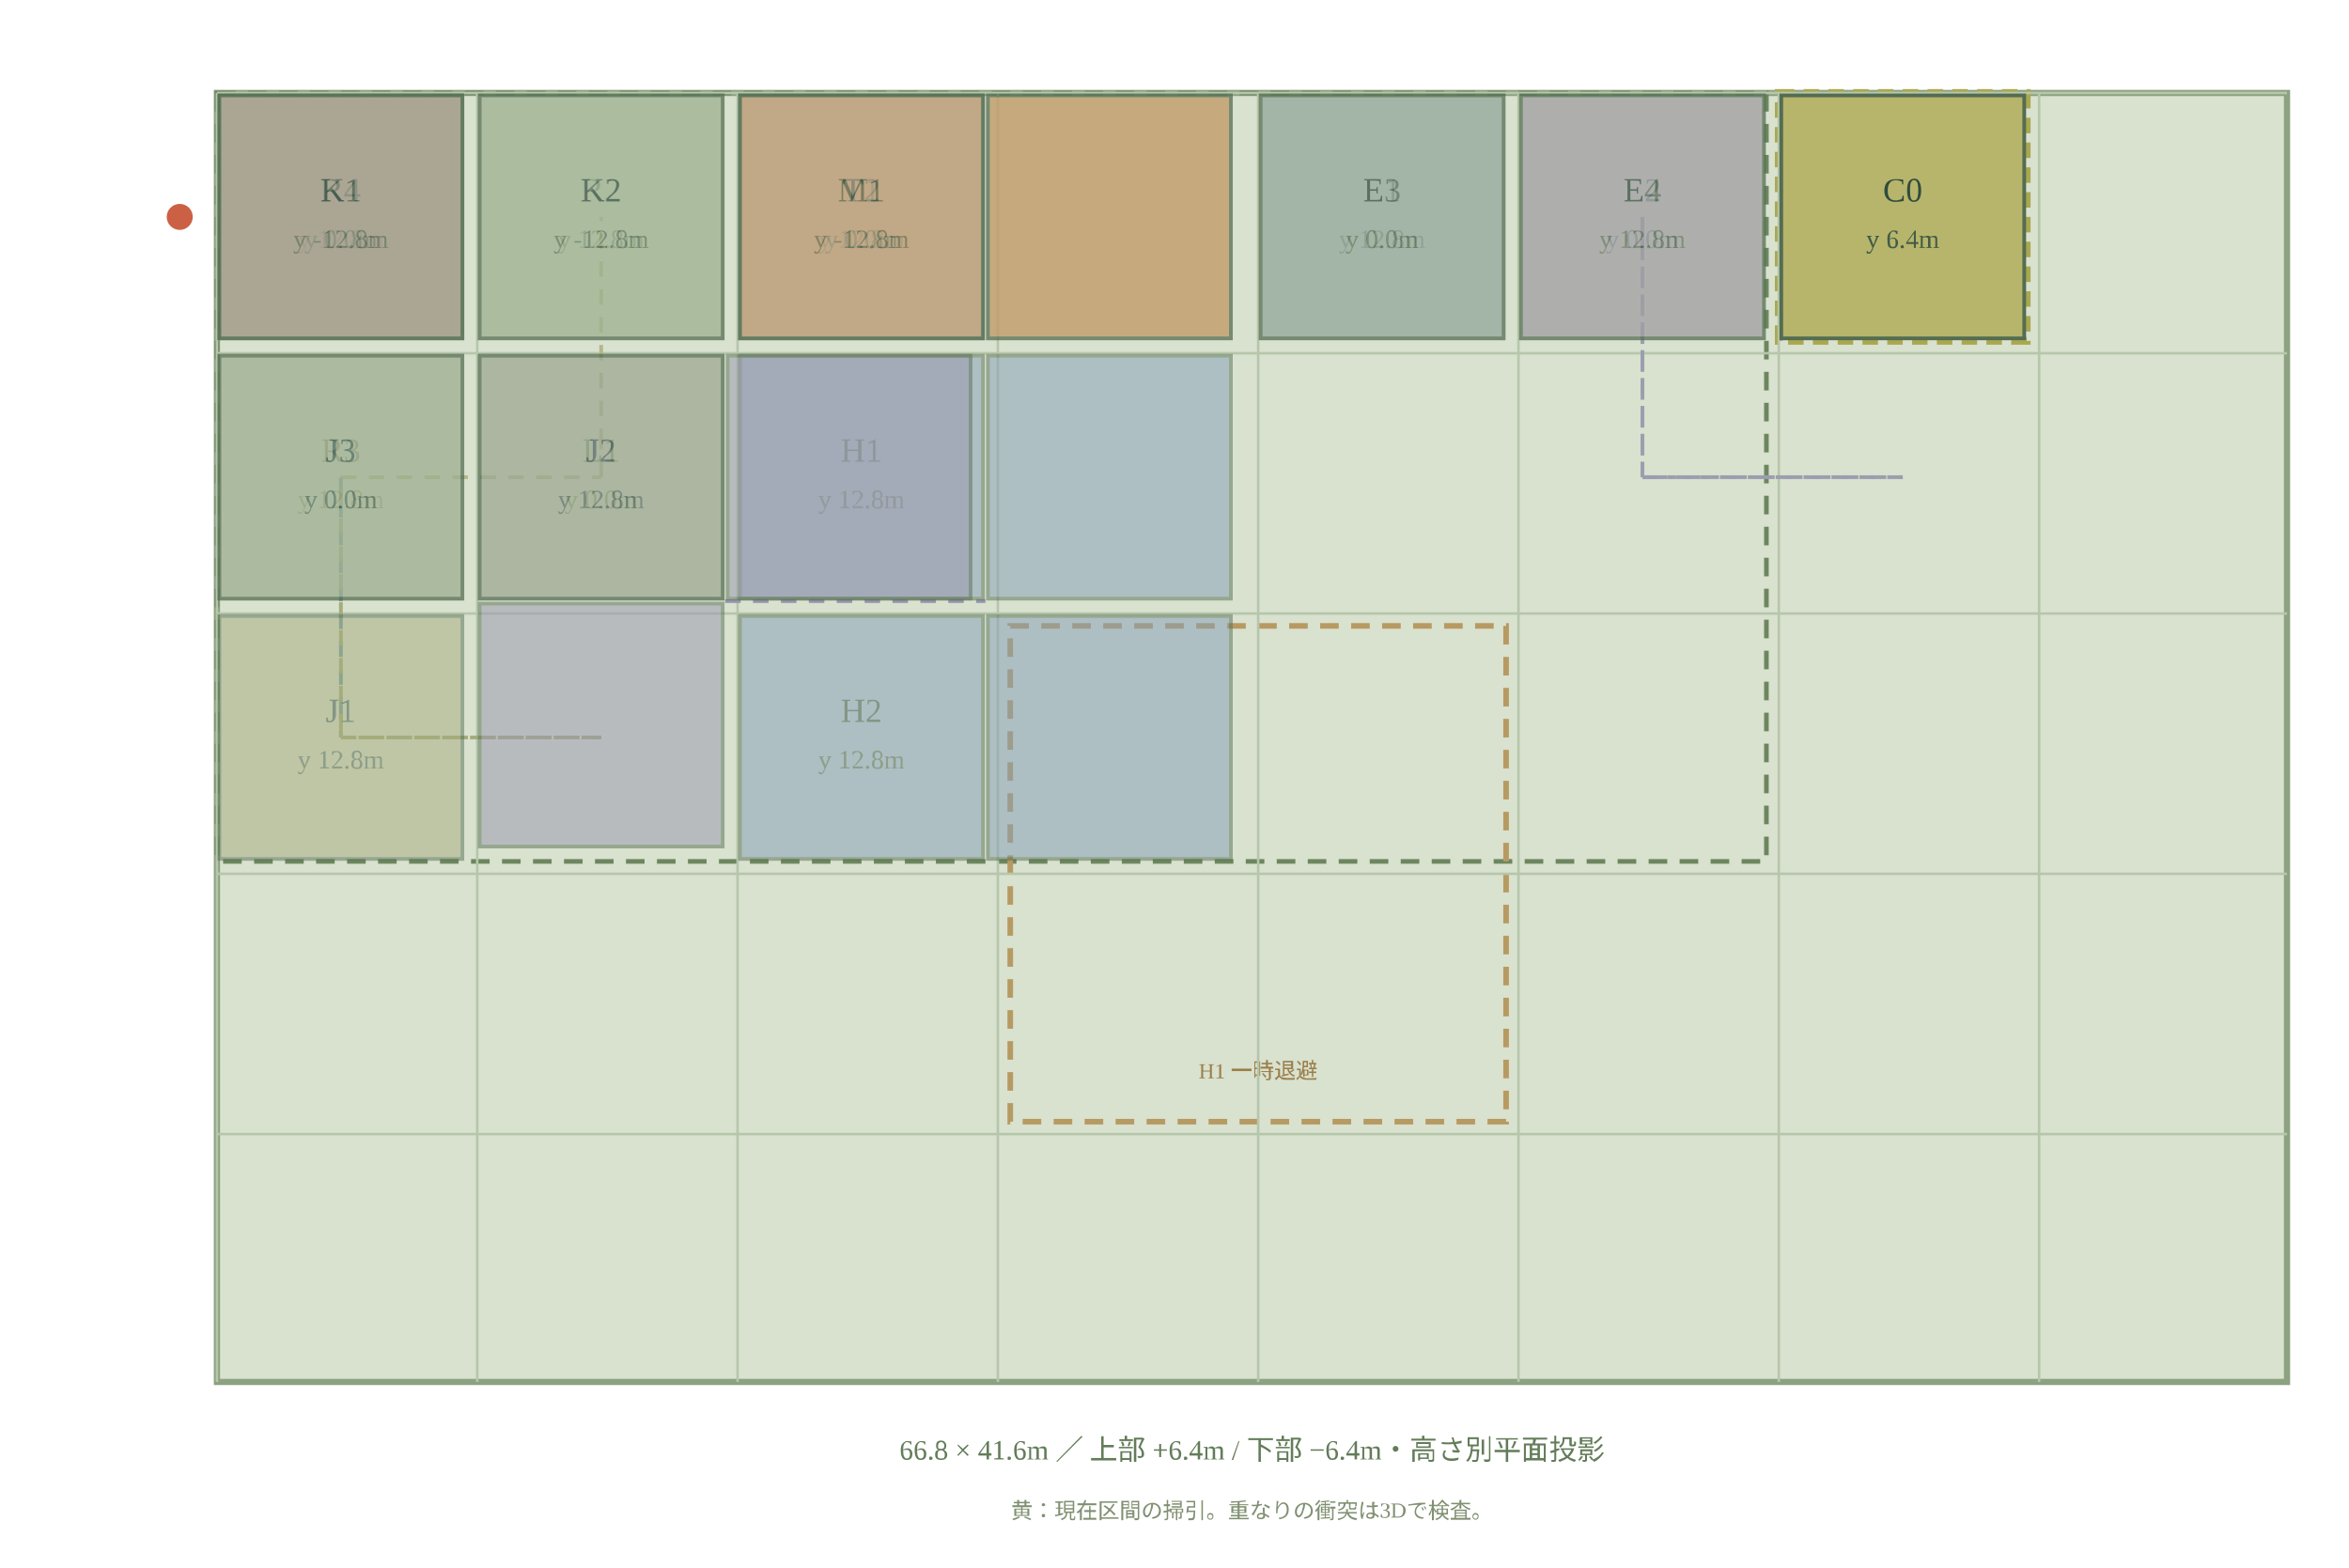
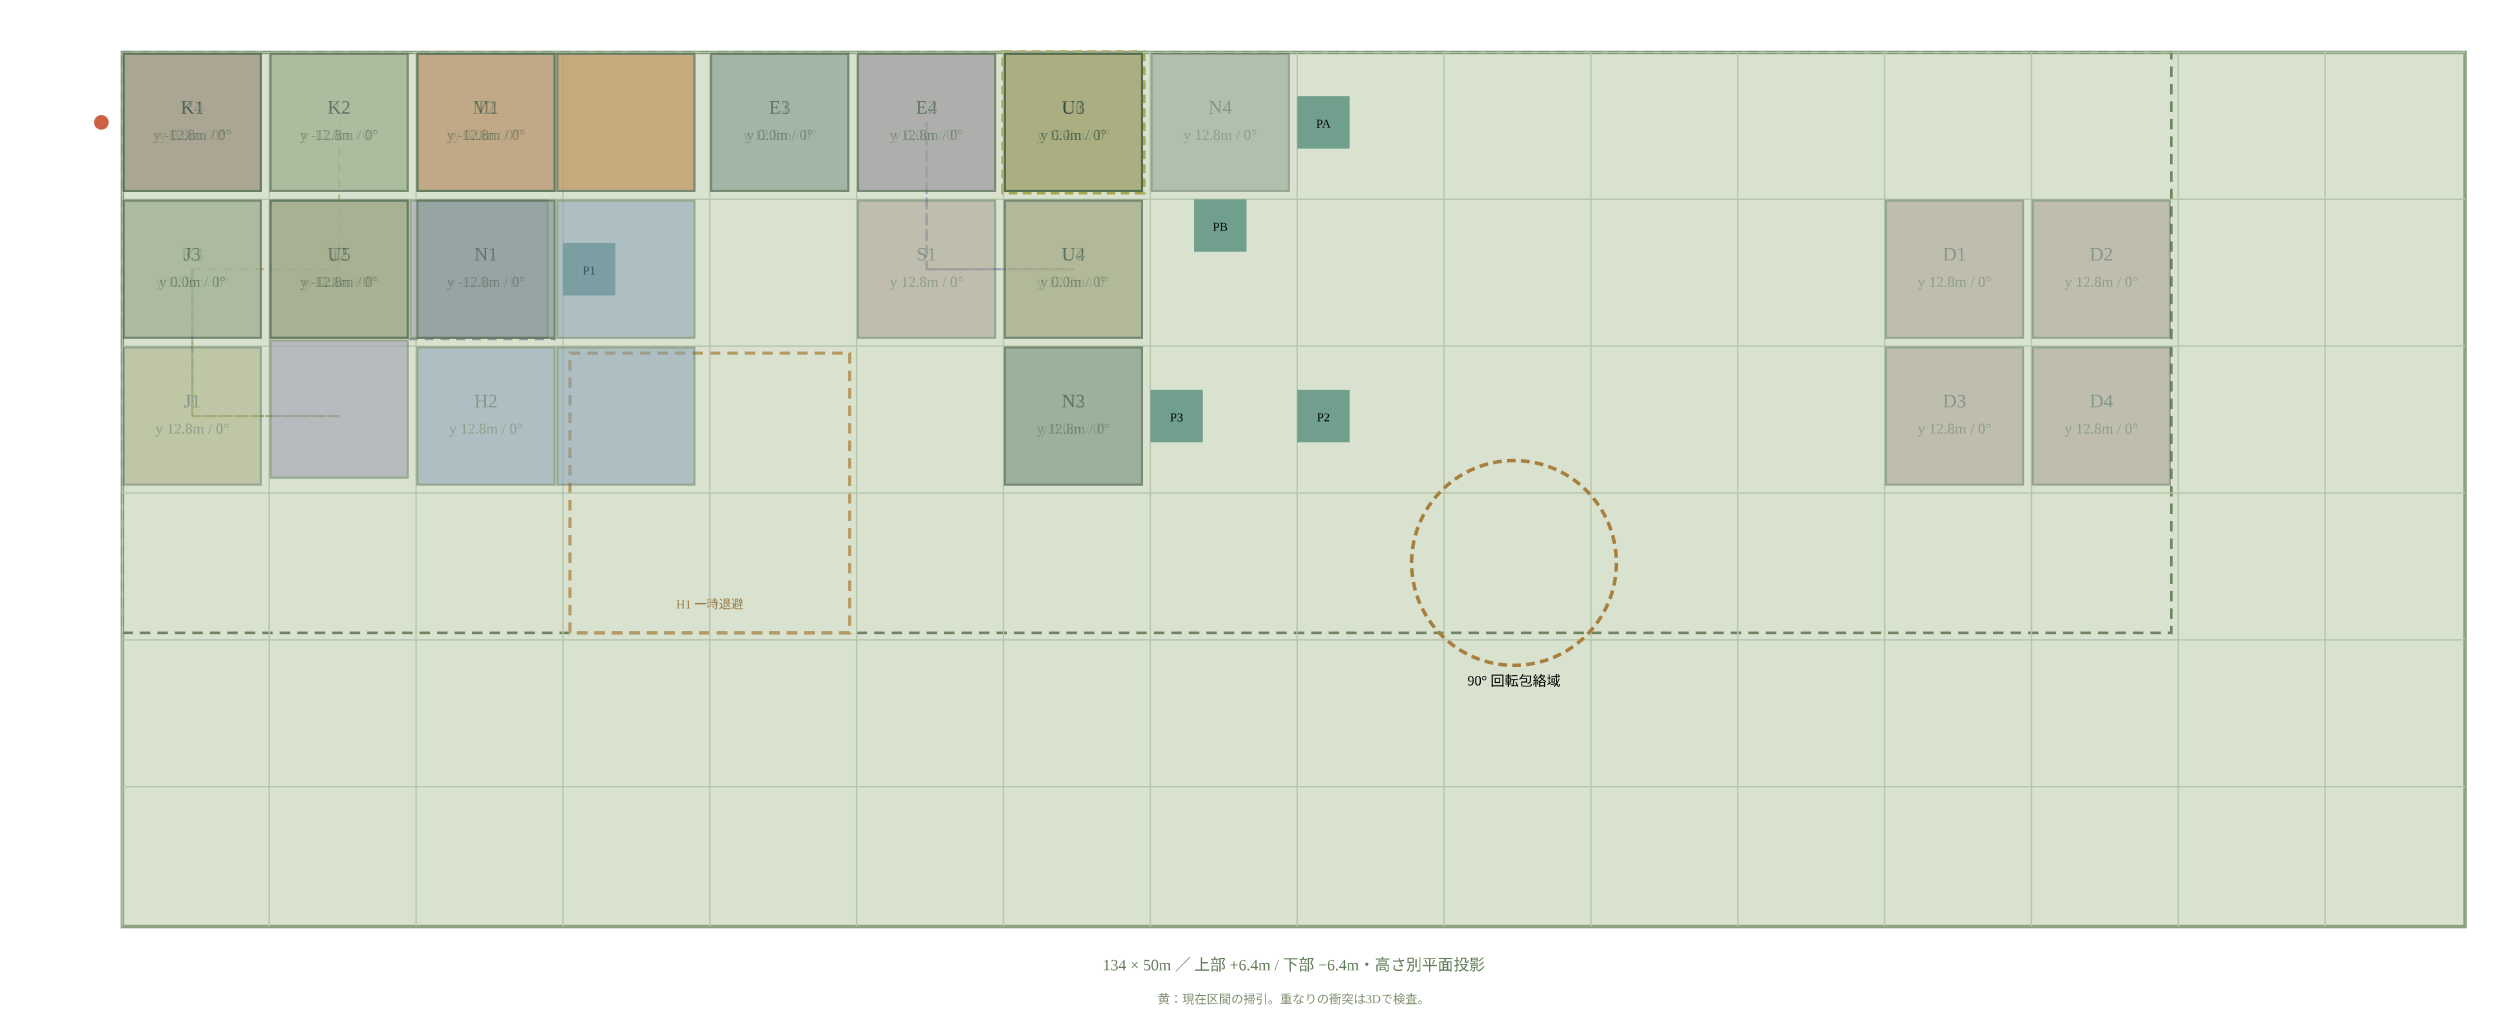
- <svg xmlns="http://www.w3.org/2000/svg" viewBox="-7 -3 75.8 50.6" role="img" aria-label="予備廊下と一時退避・搬送中の高さ別占有">
-   <rect x="0" y="0" width="66.8" height="41.6" fill="#d9e1cf" stroke="#8ca280" stroke-width=".2" />
-   <rect x="0" y="0" width="50" height="24.8" fill="none" stroke="#6d865f" stroke-width=".15" stroke-dasharray=".6 .4" />
+ <svg xmlns="http://www.w3.org/2000/svg" viewBox="-7 -3 143 59" role="img" aria-label="予備廊下と一時退避・搬送中の高さ別占有">
+   <rect x="0" y="0" width="134" height="50" fill="#d9e1cf" stroke="#8ca280" stroke-width=".2" />
+   <rect x="0" y="0" width="117.2" height="33.2" fill="none" stroke="#6d865f" stroke-width=".15" stroke-dasharray=".6 .4" />
  <rect x="50.4" y="0" width="8" height="8" fill="none" stroke="#aaa84f" stroke-width=".25" stroke-dasharray=".5 .3" />
  <text x="54.4" y="1.1" text-anchor="middle" font-size=".7" fill="#7d7e3d">C0 予備保管</text>
  <rect x="25.6" y="17.2" width="16" height="16" fill="none" stroke="#b79a62" stroke-width=".18" stroke-dasharray=".6 .4" />
  <text x="33.6" y="31.8" text-anchor="middle" font-size=".7" fill="#9a7e48">H1 一時退避</text>
-   <line x1="0" y1="0" x2="66.8" y2="0" stroke="#b6c6ab" stroke-width="0.08" />
-   <line x1="0" y1="8.4" x2="66.8" y2="8.4" stroke="#b6c6ab" stroke-width="0.08" />
-   <line x1="0" y1="16.8" x2="66.8" y2="16.8" stroke="#b6c6ab" stroke-width="0.08" />
-   <line x1="0" y1="25.2" x2="66.8" y2="25.2" stroke="#b6c6ab" stroke-width="0.08" />
-   <line x1="0" y1="33.6" x2="66.8" y2="33.6" stroke="#b6c6ab" stroke-width="0.08" />
-   <line x1="0" y1="0" x2="0" y2="41.6" stroke="#b6c6ab" stroke-width="0.08" />
-   <line x1="8.4" y1="0" x2="8.4" y2="41.6" stroke="#b6c6ab" stroke-width="0.08" />
-   <line x1="16.8" y1="0" x2="16.8" y2="41.6" stroke="#b6c6ab" stroke-width="0.08" />
-   <line x1="25.2" y1="0" x2="25.2" y2="41.6" stroke="#b6c6ab" stroke-width="0.08" />
-   <line x1="33.6" y1="0" x2="33.6" y2="41.6" stroke="#b6c6ab" stroke-width="0.08" />
-   <line x1="42" y1="0" x2="42" y2="41.6" stroke="#b6c6ab" stroke-width="0.08" />
-   <line x1="50.4" y1="0" x2="50.4" y2="41.6" stroke="#b6c6ab" stroke-width="0.08" />
-   <line x1="58.8" y1="0" x2="58.8" y2="41.6" stroke="#b6c6ab" stroke-width="0.08" />
+   <line x1="0" y1="0" x2="134" y2="0" stroke="#b6c6ab" stroke-width="0.08" />
+   <line x1="0" y1="8.4" x2="134" y2="8.4" stroke="#b6c6ab" stroke-width="0.08" />
+   <line x1="0" y1="16.8" x2="134" y2="16.8" stroke="#b6c6ab" stroke-width="0.08" />
+   <line x1="0" y1="25.2" x2="134" y2="25.2" stroke="#b6c6ab" stroke-width="0.08" />
+   <line x1="0" y1="33.6" x2="134" y2="33.6" stroke="#b6c6ab" stroke-width="0.08" />
+   <line x1="0" y1="42" x2="134" y2="42" stroke="#b6c6ab" stroke-width="0.08" />
+   <line x1="0" y1="0" x2="0" y2="50" stroke="#b6c6ab" stroke-width="0.08" />
+   <line x1="8.4" y1="0" x2="8.4" y2="50" stroke="#b6c6ab" stroke-width="0.08" />
+   <line x1="16.8" y1="0" x2="16.8" y2="50" stroke="#b6c6ab" stroke-width="0.08" />
+   <line x1="25.2" y1="0" x2="25.2" y2="50" stroke="#b6c6ab" stroke-width="0.08" />
+   <line x1="33.6" y1="0" x2="33.6" y2="50" stroke="#b6c6ab" stroke-width="0.08" />
+   <line x1="42" y1="0" x2="42" y2="50" stroke="#b6c6ab" stroke-width="0.08" />
+   <line x1="50.4" y1="0" x2="50.4" y2="50" stroke="#b6c6ab" stroke-width="0.08" />
+   <line x1="58.8" y1="0" x2="58.8" y2="50" stroke="#b6c6ab" stroke-width="0.08" />
+   <line x1="67.2" y1="0" x2="67.2" y2="50" stroke="#b6c6ab" stroke-width="0.08" />
+   <line x1="75.6" y1="0" x2="75.6" y2="50" stroke="#b6c6ab" stroke-width="0.08" />
+   <line x1="84" y1="0" x2="84" y2="50" stroke="#b6c6ab" stroke-width="0.08" />
+   <line x1="92.4" y1="0" x2="92.4" y2="50" stroke="#b6c6ab" stroke-width="0.08" />
+   <line x1="100.8" y1="0" x2="100.8" y2="50" stroke="#b6c6ab" stroke-width="0.08" />
+   <line x1="109.2" y1="0" x2="109.2" y2="50" stroke="#b6c6ab" stroke-width="0.08" />
+   <line x1="117.6" y1="0" x2="117.6" y2="50" stroke="#b6c6ab" stroke-width="0.08" />
+   <line x1="126" y1="0" x2="126" y2="50" stroke="#b6c6ab" stroke-width="0.08" />
  <line x1="16.4" y1="16.4" x2="16.4" y2="16.4" stroke="#9796ae" stroke-width="0.12" stroke-dasharray=".5 .4" />
  <line x1="4" y1="12.4" x2="4" y2="12.4" stroke="#b3b78a" stroke-width="0.12" stroke-dasharray=".5 .4" />
  <line x1="4" y1="20.8" x2="4" y2="20.8" stroke="#a5ac7c" stroke-width="0.12" stroke-dasharray=".5 .4" />
  <line x1="46" y1="4" x2="46" y2="4" stroke="#9b9eae" stroke-width="0.12" stroke-dasharray=".5 .4" />
  <line x1="16.4" y1="16.4" x2="24.8" y2="16.4" stroke="#9796ae" stroke-width="0.12" stroke-dasharray=".5 .4" />
  <line x1="4" y1="12.4" x2="12.4" y2="12.4" stroke="#b3b78a" stroke-width="0.12" stroke-dasharray=".5 .4" />
  <line x1="4" y1="20.8" x2="12.4" y2="20.8" stroke="#a5ac7c" stroke-width="0.12" stroke-dasharray=".5 .4" />
  <line x1="46" y1="4" x2="46" y2="12.4" stroke="#9b9eae" stroke-width="0.12" stroke-dasharray=".5 .4" />
  <line x1="24.8" y1="16.4" x2="24.8" y2="16.4" stroke="#9796ae" stroke-width="0.12" stroke-dasharray=".5 .4" />
  <line x1="12.4" y1="12.4" x2="12.4" y2="11.333" stroke="#b3b78a" stroke-width="0.12" stroke-dasharray=".5 .4" />
  <line x1="12.4" y1="20.8" x2="12.4" y2="20.8" stroke="#a5ac7c" stroke-width="0.12" stroke-dasharray=".5 .4" />
  <line x1="46" y1="12.4" x2="47.067" y2="12.4" stroke="#9b9eae" stroke-width="0.12" stroke-dasharray=".5 .4" />
  <line x1="24.8" y1="16.4" x2="24.8" y2="16.4" stroke="#9796ae" stroke-width="0.12" stroke-dasharray=".5 .4" />
  <line x1="12.4" y1="11.333" x2="12.4" y2="4" stroke="#b3b78a" stroke-width="0.12" stroke-dasharray=".5 .4" />
  <line x1="12.4" y1="20.8" x2="12.4" y2="20.8" stroke="#a5ac7c" stroke-width="0.12" stroke-dasharray=".5 .4" />
  <line x1="4" y1="12.4" x2="4" y2="12.4" stroke="#729e9c" stroke-width="0.12" stroke-dasharray=".5 .4" />
  <line x1="47.067" y1="12.4" x2="54.4" y2="12.4" stroke="#9b9eae" stroke-width="0.12" stroke-dasharray=".5 .4" />
  <line x1="46" y1="4" x2="46" y2="4" stroke="#a8a08c" stroke-width="0.12" stroke-dasharray=".5 .4" />
  <line x1="24.8" y1="16.4" x2="24.8" y2="16.4" stroke="#9796ae" stroke-width="0.12" stroke-dasharray=".5 .4" />
  <line x1="12.4" y1="4" x2="12.4" y2="4" stroke="#b3b78a" stroke-width="0.12" stroke-dasharray=".5 .4" />
  <line x1="12.4" y1="20.8" x2="12.4" y2="20.8" stroke="#a5ac7c" stroke-width="0.12" stroke-dasharray=".5 .4" />
  <line x1="4" y1="12.4" x2="4" y2="12.4" stroke="#729e9c" stroke-width="0.12" stroke-dasharray=".5 .4" />
  <line x1="46" y1="4" x2="46" y2="4" stroke="#a8a08c" stroke-width="0.12" stroke-dasharray=".5 .4" />
  <line x1="12.4" y1="4" x2="12.4" y2="4" stroke="#b3b78a" stroke-width="0.12" stroke-dasharray=".5 .4" />
  <line x1="4" y1="12.4" x2="4" y2="12.4" stroke="#729e9c" stroke-width="0.12" stroke-dasharray=".5 .4" />
  <line x1="46" y1="4" x2="46" y2="4" stroke="#a8a08c" stroke-width="0.12" stroke-dasharray=".5 .4" />
  <line x1="12.4" y1="4" x2="12.4" y2="4" stroke="#b3b78a" stroke-width="0.12" stroke-dasharray=".5 .4" />
  <line x1="4" y1="12.4" x2="4" y2="13.2" stroke="#729e9c" stroke-width="0.12" stroke-dasharray=".5 .4" />
  <line x1="46" y1="4" x2="46" y2="4" stroke="#a8a08c" stroke-width="0.12" stroke-dasharray=".5 .4" />
  <line x1="12.4" y1="4" x2="12.4" y2="4" stroke="#b3b78a" stroke-width="0.12" stroke-dasharray=".5 .4" />
  <line x1="4" y1="13.2" x2="4" y2="19.733" stroke="#729e9c" stroke-width="0.12" stroke-dasharray=".5 .4" />
  <line x1="46" y1="4" x2="46" y2="4" stroke="#a8a08c" stroke-width="0.12" stroke-dasharray=".5 .4" />
  <line x1="54.4" y1="12.4" x2="47.867" y2="12.4" stroke="#9b9eae" stroke-width="0.12" stroke-dasharray=".5 .4" />
  <line x1="4" y1="19.733" x2="4" y2="20.8" stroke="#729e9c" stroke-width="0.12" stroke-dasharray=".5 .4" />
  <line x1="46" y1="4" x2="46" y2="4" stroke="#a8a08c" stroke-width="0.12" stroke-dasharray=".5 .4" />
  <line x1="47.867" y1="12.4" x2="46.8" y2="12.4" stroke="#9b9eae" stroke-width="0.12" stroke-dasharray=".5 .4" />
  <line x1="4" y1="20.8" x2="4" y2="20.8" stroke="#729e9c" stroke-width="0.12" stroke-dasharray=".5 .4" />
  <line x1="46" y1="4" x2="46" y2="4" stroke="#a8a08c" stroke-width="0.12" stroke-dasharray=".5 .4" />
  <line x1="46.8" y1="12.4" x2="46.667" y2="12.4" stroke="#9b9eae" stroke-width="0.12" stroke-dasharray=".5 .4" />
  <line x1="4" y1="20.8" x2="4" y2="20.8" stroke="#729e9c" stroke-width="0.12" stroke-dasharray=".5 .4" />
  <line x1="46.667" y1="12.4" x2="46.267" y2="12.4" stroke="#9b9eae" stroke-width="0.12" stroke-dasharray=".5 .4" />
  <line x1="4" y1="20.8" x2="4" y2="20.8" stroke="#729e9c" stroke-width="0.12" stroke-dasharray=".5 .4" />
  <line x1="12.4" y1="20.8" x2="12.4" y2="20.8" stroke="#a5ac7c" stroke-width="0.12" stroke-dasharray=".5 .4" />
  <line x1="46.267" y1="12.4" x2="46" y2="12.4" stroke="#9b9eae" stroke-width="0.12" stroke-dasharray=".5 .4" />
  <line x1="4" y1="20.8" x2="4" y2="20.8" stroke="#729e9c" stroke-width="0.12" stroke-dasharray=".5 .4" />
  <line x1="12.4" y1="20.8" x2="12.4" y2="20.8" stroke="#a5ac7c" stroke-width="0.12" stroke-dasharray=".5 .4" />
  <line x1="46" y1="12.4" x2="46" y2="4.667" stroke="#9b9eae" stroke-width="0.12" stroke-dasharray=".5 .4" />
  <line x1="12.4" y1="20.8" x2="12.4" y2="20.8" stroke="#a5ac7c" stroke-width="0.12" stroke-dasharray=".5 .4" />
  <line x1="46" y1="4.667" x2="46" y2="4.133" stroke="#9b9eae" stroke-width="0.12" stroke-dasharray=".5 .4" />
  <line x1="12.4" y1="20.8" x2="12.267" y2="20.8" stroke="#a5ac7c" stroke-width="0.12" stroke-dasharray=".5 .4" />
  <line x1="46" y1="4.133" x2="46" y2="4" stroke="#9b9eae" stroke-width="0.12" stroke-dasharray=".5 .4" />
  <line x1="12.267" y1="20.8" x2="4" y2="20.8" stroke="#a5ac7c" stroke-width="0.12" stroke-dasharray=".5 .4" />
  <line x1="46" y1="4" x2="46" y2="4" stroke="#9b9eae" stroke-width="0.12" stroke-dasharray=".5 .4" />
  <line x1="4" y1="20.8" x2="4" y2="20.533" stroke="#a5ac7c" stroke-width="0.12" stroke-dasharray=".5 .4" />
  <line x1="46" y1="4" x2="46" y2="4" stroke="#9b9eae" stroke-width="0.12" stroke-dasharray=".5 .4" />
  <line x1="4" y1="20.533" x2="4" y2="12.4" stroke="#a5ac7c" stroke-width="0.12" stroke-dasharray=".5 .4" />
  <line x1="4" y1="12.4" x2="4" y2="12.4" stroke="#a5ac7c" stroke-width="0.12" stroke-dasharray=".5 .4" />
+   <circle cx="79.6" cy="29.2" r="5.857" fill="none" stroke="#a77f3e" stroke-width=".2" stroke-dasharray=".5 .3" />
+   <text x="79.6" y="36.2" text-anchor="middle" font-size=".8">90° 回転包絡域</text>
+   <rect x="25.2" y="10.9" width="3" height="3" fill="#719f8d" />
+   <text x="26.7" y="12.7" font-size=".7" text-anchor="middle">P1</text>
+   <rect x="67.2" y="19.3" width="3" height="3" fill="#719f8d" />
+   <text x="68.7" y="21.1" font-size=".7" text-anchor="middle">P2</text>
+   <rect x="58.8" y="19.3" width="3" height="3" fill="#719f8d" />
+   <text x="60.3" y="21.1" font-size=".7" text-anchor="middle">P3</text>
+   <rect x="67.2" y="2.5" width="3" height="3" fill="#719f8d" />
+   <text x="68.7" y="4.3" font-size=".7" text-anchor="middle">PA</text>
+   <rect x="61.3" y="8.4" width="3" height="3" fill="#719f8d" />
+   <text x="62.8" y="10.2" font-size=".7" text-anchor="middle">PB</text>
  <g data-id="R1" transform="translate(0 0)" opacity="0.5">
    <rect x="0.08" y="0.08" width="7.84" height="7.84" fill="#81a398" stroke="#546d51" stroke-width=".12" />
    <text x="4" y="3.5" text-anchor="middle" font-size="1.1" fill="#304b3d">R1</text>
-     <text x="4" y="5" text-anchor="middle" font-size=".85" fill="#425b45">y 12.8m</text>
+     <text x="4" y="5" text-anchor="middle" font-size=".85" fill="#425b45">y 12.8m / 0°</text>
  </g>
  <g data-id="R2" transform="translate(8.4 0)" opacity="0.5">
    <rect x="0.08" y="0.08" width="7.84" height="7.84" fill="#91aa91" stroke="#546d51" stroke-width=".12" />
    <text x="4" y="3.5" text-anchor="middle" font-size="1.1" fill="#304b3d">R2</text>
-     <text x="4" y="5" text-anchor="middle" font-size=".85" fill="#425b45">y 12.8m</text>
+     <text x="4" y="5" text-anchor="middle" font-size=".85" fill="#425b45">y 12.8m / 0°</text>
  </g>
  <g data-id="R3" transform="translate(0 8.4)" opacity="0.5">
    <rect x="0.08" y="0.08" width="7.84" height="7.84" fill="#729e9c" stroke="#546d51" stroke-width=".12" />
    <text x="4" y="3.5" text-anchor="middle" font-size="1.1" fill="#304b3d">R3</text>
-     <text x="4" y="5" text-anchor="middle" font-size=".85" fill="#425b45">y 12.8m</text>
+     <text x="4" y="5" text-anchor="middle" font-size=".85" fill="#425b45">y 12.8m / 0°</text>
  </g>
  <g data-id="R4" transform="translate(0 0)" opacity="0.5">
    <rect x="0.08" y="0.08" width="7.84" height="7.84" fill="#ad9981" stroke="#546d51" stroke-width=".12" />
    <text x="4" y="3.5" text-anchor="middle" font-size="1.1" fill="#304b3d">R4</text>
-     <text x="4" y="5" text-anchor="middle" font-size=".85" fill="#425b45">y 0.0m</text>
+     <text x="4" y="5" text-anchor="middle" font-size=".85" fill="#425b45">y 0.0m / 0°</text>
  </g>
  <g data-id="T1" transform="translate(16.8 0)" opacity="0.5">
    <rect x="0.08" y="0.08" width="7.84" height="7.84" fill="#c7a46d" stroke="#546d51" stroke-width=".12" />
    <rect x="8.08" y="0.08" width="7.84" height="7.84" fill="#c7a46d" stroke="#546d51" stroke-width=".12" />
    <text x="4" y="3.5" text-anchor="middle" font-size="1.1" fill="#304b3d">T1</text>
-     <text x="4" y="5" text-anchor="middle" font-size=".85" fill="#425b45">y 12.8m</text>
+     <text x="4" y="5" text-anchor="middle" font-size=".85" fill="#425b45">y 12.8m / 0°</text>
  </g>
  <g data-id="T2" transform="translate(16.8 0)" opacity="0.5">
    <rect x="0.08" y="0.08" width="7.84" height="7.84" fill="#bb925e" stroke="#546d51" stroke-width=".12" />
    <rect x="8.08" y="0.08" width="7.84" height="7.84" fill="#bb925e" stroke="#546d51" stroke-width=".12" />
    <text x="4" y="3.5" text-anchor="middle" font-size="1.1" fill="#304b3d">T2</text>
-     <text x="4" y="5" text-anchor="middle" font-size=".85" fill="#425b45">y 0.0m</text>
+     <text x="4" y="5" text-anchor="middle" font-size=".85" fill="#425b45">y 0.0m / 0°</text>
  </g>
  <g data-id="H1" transform="translate(16.8 8.4)" opacity="0.5">
    <rect x="0.08" y="0.08" width="7.84" height="7.84" fill="#839eb8" stroke="#546d51" stroke-width=".12" />
    <rect x="8.08" y="0.08" width="7.84" height="7.84" fill="#839eb8" stroke="#546d51" stroke-width=".12" />
    <text x="4" y="3.5" text-anchor="middle" font-size="1.1" fill="#304b3d">H1</text>
-     <text x="4" y="5" text-anchor="middle" font-size=".85" fill="#425b45">y 12.8m</text>
+     <text x="4" y="5" text-anchor="middle" font-size=".85" fill="#425b45">y 12.8m / 0°</text>
  </g>
  <g data-id="L1" transform="translate(8.4 8.4)" opacity="0.5">
    <rect x="0.08" y="0.08" width="7.84" height="7.84" fill="#9796ae" stroke="#546d51" stroke-width=".12" />
    <rect x="8.08" y="0.08" width="7.84" height="7.84" fill="#9796ae" stroke="#546d51" stroke-width=".12" />
    <rect x="0.08" y="8.08" width="7.84" height="7.84" fill="#9796ae" stroke="#546d51" stroke-width=".12" />
    <text x="4" y="3.5" text-anchor="middle" font-size="1.1" fill="#304b3d">L1</text>
-     <text x="4" y="5" text-anchor="middle" font-size=".85" fill="#425b45">y 0.0m</text>
+     <text x="4" y="5" text-anchor="middle" font-size=".85" fill="#425b45">y 0.0m / 0°</text>
  </g>
  <g data-id="J1" transform="translate(0 16.8)" opacity="0.5">
    <rect x="0.08" y="0.08" width="7.84" height="7.84" fill="#a5ac7c" stroke="#546d51" stroke-width=".12" />
    <text x="4" y="3.5" text-anchor="middle" font-size="1.1" fill="#304b3d">J1</text>
-     <text x="4" y="5" text-anchor="middle" font-size=".85" fill="#425b45">y 12.8m</text>
+     <text x="4" y="5" text-anchor="middle" font-size=".85" fill="#425b45">y 12.8m / 0°</text>
  </g>
  <g data-id="J2" transform="translate(8.4 8.4)" opacity="0.5">
    <rect x="0.08" y="0.08" width="7.84" height="7.84" fill="#a0b184" stroke="#546d51" stroke-width=".12" />
    <text x="4" y="3.5" text-anchor="middle" font-size="1.1" fill="#304b3d">J2</text>
-     <text x="4" y="5" text-anchor="middle" font-size=".85" fill="#425b45">y 12.8m</text>
+     <text x="4" y="5" text-anchor="middle" font-size=".85" fill="#425b45">y 12.8m / 0°</text>
  </g>
  <g data-id="J3" transform="translate(0 8.4)" opacity="0.5">
    <rect x="0.08" y="0.08" width="7.84" height="7.84" fill="#b3b78a" stroke="#546d51" stroke-width=".12" />
    <text x="4" y="3.5" text-anchor="middle" font-size="1.1" fill="#304b3d">J3</text>
-     <text x="4" y="5" text-anchor="middle" font-size=".85" fill="#425b45">y 0.0m</text>
+     <text x="4" y="5" text-anchor="middle" font-size=".85" fill="#425b45">y 0.0m / 0°</text>
  </g>
  <g data-id="C0" transform="translate(50.4 0)" opacity="1">
    <rect x="0.08" y="0.08" width="7.84" height="7.84" fill="#b7b56b" stroke="#546d51" stroke-width=".12" />
    <text x="4" y="3.5" text-anchor="middle" font-size="1.1" fill="#304b3d">C0</text>
-     <text x="4" y="5" text-anchor="middle" font-size=".85" fill="#425b45">y 6.4m</text>
+     <text x="4" y="5" text-anchor="middle" font-size=".85" fill="#425b45">y 6.4m / 0°</text>
  </g>
  <g data-id="E1" transform="translate(33.6 0)" opacity="0.5">
    <rect x="0.08" y="0.08" width="7.84" height="7.84" fill="#9aa58c" stroke="#546d51" stroke-width=".12" />
    <text x="4" y="3.5" text-anchor="middle" font-size="1.1" fill="#304b3d">E1</text>
-     <text x="4" y="5" text-anchor="middle" font-size=".85" fill="#425b45">y 12.8m</text>
+     <text x="4" y="5" text-anchor="middle" font-size=".85" fill="#425b45">y 12.8m / 0°</text>
  </g>
  <g data-id="E2" transform="translate(42 0)" opacity="0.5">
    <rect x="0.08" y="0.08" width="7.84" height="7.84" fill="#a8a08c" stroke="#546d51" stroke-width=".12" />
    <text x="4" y="3.5" text-anchor="middle" font-size="1.1" fill="#304b3d">E2</text>
-     <text x="4" y="5" text-anchor="middle" font-size=".85" fill="#425b45">y 0.0m</text>
+     <text x="4" y="5" text-anchor="middle" font-size=".85" fill="#425b45">y 0.0m / 0°</text>
  </g>
  <g data-id="E3" transform="translate(33.6 0)" opacity="0.5">
    <rect x="0.08" y="0.08" width="7.84" height="7.84" fill="#8da7a0" stroke="#546d51" stroke-width=".12" />
    <text x="4" y="3.5" text-anchor="middle" font-size="1.1" fill="#304b3d">E3</text>
-     <text x="4" y="5" text-anchor="middle" font-size=".85" fill="#425b45">y 0.0m</text>
+     <text x="4" y="5" text-anchor="middle" font-size=".85" fill="#425b45">y 0.0m / 0°</text>
  </g>
  <g data-id="E4" transform="translate(42 0)" opacity="0.5">
    <rect x="0.08" y="0.08" width="7.84" height="7.84" fill="#9b9eae" stroke="#546d51" stroke-width=".12" />
    <text x="4" y="3.5" text-anchor="middle" font-size="1.1" fill="#304b3d">E4</text>
-     <text x="4" y="5" text-anchor="middle" font-size=".85" fill="#425b45">y 12.8m</text>
+     <text x="4" y="5" text-anchor="middle" font-size=".85" fill="#425b45">y 12.8m / 0°</text>
  </g>
  <g data-id="H2" transform="translate(16.8 16.8)" opacity="0.5">
    <rect x="0.08" y="0.08" width="7.84" height="7.84" fill="#839eb8" stroke="#546d51" stroke-width=".12" />
    <rect x="8.08" y="0.08" width="7.84" height="7.84" fill="#839eb8" stroke="#546d51" stroke-width=".12" />
    <text x="4" y="3.5" text-anchor="middle" font-size="1.1" fill="#304b3d">H2</text>
-     <text x="4" y="5" text-anchor="middle" font-size=".85" fill="#425b45">y 12.8m</text>
+     <text x="4" y="5" text-anchor="middle" font-size=".85" fill="#425b45">y 12.8m / 0°</text>
  </g>
  <g data-id="K1" transform="translate(0 0)" opacity="0.5">
    <rect x="0.08" y="0.08" width="7.84" height="7.84" fill="#aa9d8d" stroke="#546d51" stroke-width=".12" />
    <text x="4" y="3.5" text-anchor="middle" font-size="1.1" fill="#304b3d">K1</text>
-     <text x="4" y="5" text-anchor="middle" font-size=".85" fill="#425b45">y -12.8m</text>
+     <text x="4" y="5" text-anchor="middle" font-size=".85" fill="#425b45">y -12.8m / 0°</text>
  </g>
  <g data-id="K2" transform="translate(8.4 0)" opacity="0.5">
    <rect x="0.08" y="0.08" width="7.84" height="7.84" fill="#a3b58d" stroke="#546d51" stroke-width=".12" />
    <text x="4" y="3.5" text-anchor="middle" font-size="1.1" fill="#304b3d">K2</text>
-     <text x="4" y="5" text-anchor="middle" font-size=".85" fill="#425b45">y -12.8m</text>
+     <text x="4" y="5" text-anchor="middle" font-size=".85" fill="#425b45">y -12.8m / 0°</text>
  </g>
  <g data-id="M1" transform="translate(16.8 0)" opacity="0.5">
    <rect x="0.08" y="0.08" width="7.84" height="7.84" fill="#bba58d" stroke="#546d51" stroke-width=".12" />
    <text x="4" y="3.5" text-anchor="middle" font-size="1.1" fill="#304b3d">M1</text>
-     <text x="4" y="5" text-anchor="middle" font-size=".85" fill="#425b45">y -12.8m</text>
+     <text x="4" y="5" text-anchor="middle" font-size=".85" fill="#425b45">y -12.8m / 0°</text>
+   </g>
+   <g data-id="U1" transform="translate(50.4 0)" opacity="0.5">
+     <rect x="0.08" y="0.08" width="7.84" height="7.84" fill="#a6ac88" stroke="#546d51" stroke-width=".12" />
+     <text x="4" y="3.5" text-anchor="middle" font-size="1.1" fill="#304b3d">U1</text>
+     <text x="4" y="5" text-anchor="middle" font-size=".85" fill="#425b45">y 12.8m / 0°</text>
+   </g>
+   <g data-id="U2" transform="translate(50.4 8.4)" opacity="0.5">
+     <rect x="0.08" y="0.08" width="7.84" height="7.84" fill="#a6ac88" stroke="#546d51" stroke-width=".12" />
+     <text x="4" y="3.5" text-anchor="middle" font-size="1.1" fill="#304b3d">U2</text>
+     <text x="4" y="5" text-anchor="middle" font-size=".85" fill="#425b45">y 12.8m / 0°</text>
+   </g>
+   <g data-id="U3" transform="translate(50.4 0)" opacity="0.5">
+     <rect x="0.08" y="0.08" width="7.84" height="7.84" fill="#a6ac88" stroke="#546d51" stroke-width=".12" />
+     <text x="4" y="3.5" text-anchor="middle" font-size="1.1" fill="#304b3d">U3</text>
+     <text x="4" y="5" text-anchor="middle" font-size=".85" fill="#425b45">y 0.0m / 0°</text>
+   </g>
+   <g data-id="U4" transform="translate(50.4 8.4)" opacity="0.5">
+     <rect x="0.08" y="0.08" width="7.84" height="7.84" fill="#a6ac88" stroke="#546d51" stroke-width=".12" />
+     <text x="4" y="3.5" text-anchor="middle" font-size="1.1" fill="#304b3d">U4</text>
+     <text x="4" y="5" text-anchor="middle" font-size=".85" fill="#425b45">y 0.0m / 0°</text>
+   </g>
+   <g data-id="U5" transform="translate(8.4 8.4)" opacity="0.5">
+     <rect x="0.08" y="0.08" width="7.84" height="7.84" fill="#a6ac88" stroke="#546d51" stroke-width=".12" />
+     <text x="4" y="3.5" text-anchor="middle" font-size="1.1" fill="#304b3d">U5</text>
+     <text x="4" y="5" text-anchor="middle" font-size=".85" fill="#425b45">y -12.8m / 0°</text>
+   </g>
+   <g data-id="N1" transform="translate(16.8 8.4)" opacity="0.5">
+     <rect x="0.08" y="0.08" width="7.84" height="7.84" fill="#899f8e" stroke="#546d51" stroke-width=".12" />
+     <text x="4" y="3.5" text-anchor="middle" font-size="1.1" fill="#304b3d">N1</text>
+     <text x="4" y="5" text-anchor="middle" font-size=".85" fill="#425b45">y -12.8m / 0°</text>
+   </g>
+   <g data-id="N2" transform="translate(50.4 16.8)" opacity="0.5">
+     <rect x="0.08" y="0.08" width="7.84" height="7.84" fill="#899f8e" stroke="#546d51" stroke-width=".12" />
+     <text x="4" y="3.5" text-anchor="middle" font-size="1.1" fill="#304b3d">N2</text>
+     <text x="4" y="5" text-anchor="middle" font-size=".85" fill="#425b45">y 0.0m / 0°</text>
+   </g>
+   <g data-id="N3" transform="translate(50.4 16.8)" opacity="0.5">
+     <rect x="0.08" y="0.08" width="7.84" height="7.84" fill="#899f8e" stroke="#546d51" stroke-width=".12" />
+     <text x="4" y="3.5" text-anchor="middle" font-size="1.1" fill="#304b3d">N3</text>
+     <text x="4" y="5" text-anchor="middle" font-size=".85" fill="#425b45">y 12.8m / 0°</text>
+   </g>
+   <g data-id="N4" transform="translate(58.8 0)" opacity="0.5">
+     <rect x="0.08" y="0.08" width="7.84" height="7.84" fill="#899f8e" stroke="#546d51" stroke-width=".12" />
+     <text x="4" y="3.5" text-anchor="middle" font-size="1.1" fill="#304b3d">N4</text>
+     <text x="4" y="5" text-anchor="middle" font-size=".85" fill="#425b45">y 12.8m / 0°</text>
+   </g>
+   <g data-id="S1" transform="translate(42 8.4)" opacity="0.5">
+     <rect x="0.08" y="0.08" width="7.84" height="7.84" fill="#a39a8e" stroke="#546d51" stroke-width=".12" />
+     <text x="4" y="3.5" text-anchor="middle" font-size="1.1" fill="#304b3d">S1</text>
+     <text x="4" y="5" text-anchor="middle" font-size=".85" fill="#425b45">y 12.8m / 0°</text>
+   </g>
+   <g data-id="D1" transform="translate(100.8 8.4)" opacity="0.5">
+     <rect x="0.08" y="0.08" width="7.84" height="7.84" fill="#a39a8e" stroke="#546d51" stroke-width=".12" />
+     <text x="4" y="3.5" text-anchor="middle" font-size="1.1" fill="#304b3d">D1</text>
+     <text x="4" y="5" text-anchor="middle" font-size=".85" fill="#425b45">y 12.8m / 0°</text>
+   </g>
+   <g data-id="D2" transform="translate(109.2 8.4)" opacity="0.5">
+     <rect x="0.08" y="0.08" width="7.84" height="7.84" fill="#a39a8e" stroke="#546d51" stroke-width=".12" />
+     <text x="4" y="3.5" text-anchor="middle" font-size="1.1" fill="#304b3d">D2</text>
+     <text x="4" y="5" text-anchor="middle" font-size=".85" fill="#425b45">y 12.8m / 0°</text>
+   </g>
+   <g data-id="D3" transform="translate(100.8 16.8)" opacity="0.5">
+     <rect x="0.08" y="0.08" width="7.84" height="7.84" fill="#a39a8e" stroke="#546d51" stroke-width=".12" />
+     <text x="4" y="3.5" text-anchor="middle" font-size="1.1" fill="#304b3d">D3</text>
+     <text x="4" y="5" text-anchor="middle" font-size=".85" fill="#425b45">y 12.8m / 0°</text>
+   </g>
+   <g data-id="D4" transform="translate(109.2 16.8)" opacity="0.5">
+     <rect x="0.08" y="0.08" width="7.84" height="7.84" fill="#a39a8e" stroke="#546d51" stroke-width=".12" />
+     <text x="4" y="3.5" text-anchor="middle" font-size="1.1" fill="#304b3d">D4</text>
+     <text x="4" y="5" text-anchor="middle" font-size=".85" fill="#425b45">y 12.8m / 0°</text>
  </g>
  <circle cx="-1.2" cy="4" r=".42" fill="#cc6045" />
-   <text x="33.4" y="44.1" text-anchor="middle" font-size=".9" fill="#637c59">66.8 × 41.6m ／ 上部 +6.4m / 下部 −6.4m・高さ別平面投影</text>
-   <text x="33.4" y="46" text-anchor="middle" font-size=".7" fill="#809071">黄：現在区間の掃引。重なりの衝突は3Dで検査。</text>
+   <text x="67" y="52.5" text-anchor="middle" font-size=".9" fill="#637c59">134 × 50m ／ 上部 +6.4m / 下部 −6.4m・高さ別平面投影</text>
+   <text x="67" y="54.4" text-anchor="middle" font-size=".7" fill="#809071">黄：現在区間の掃引。重なりの衝突は3Dで検査。</text>
</svg>
